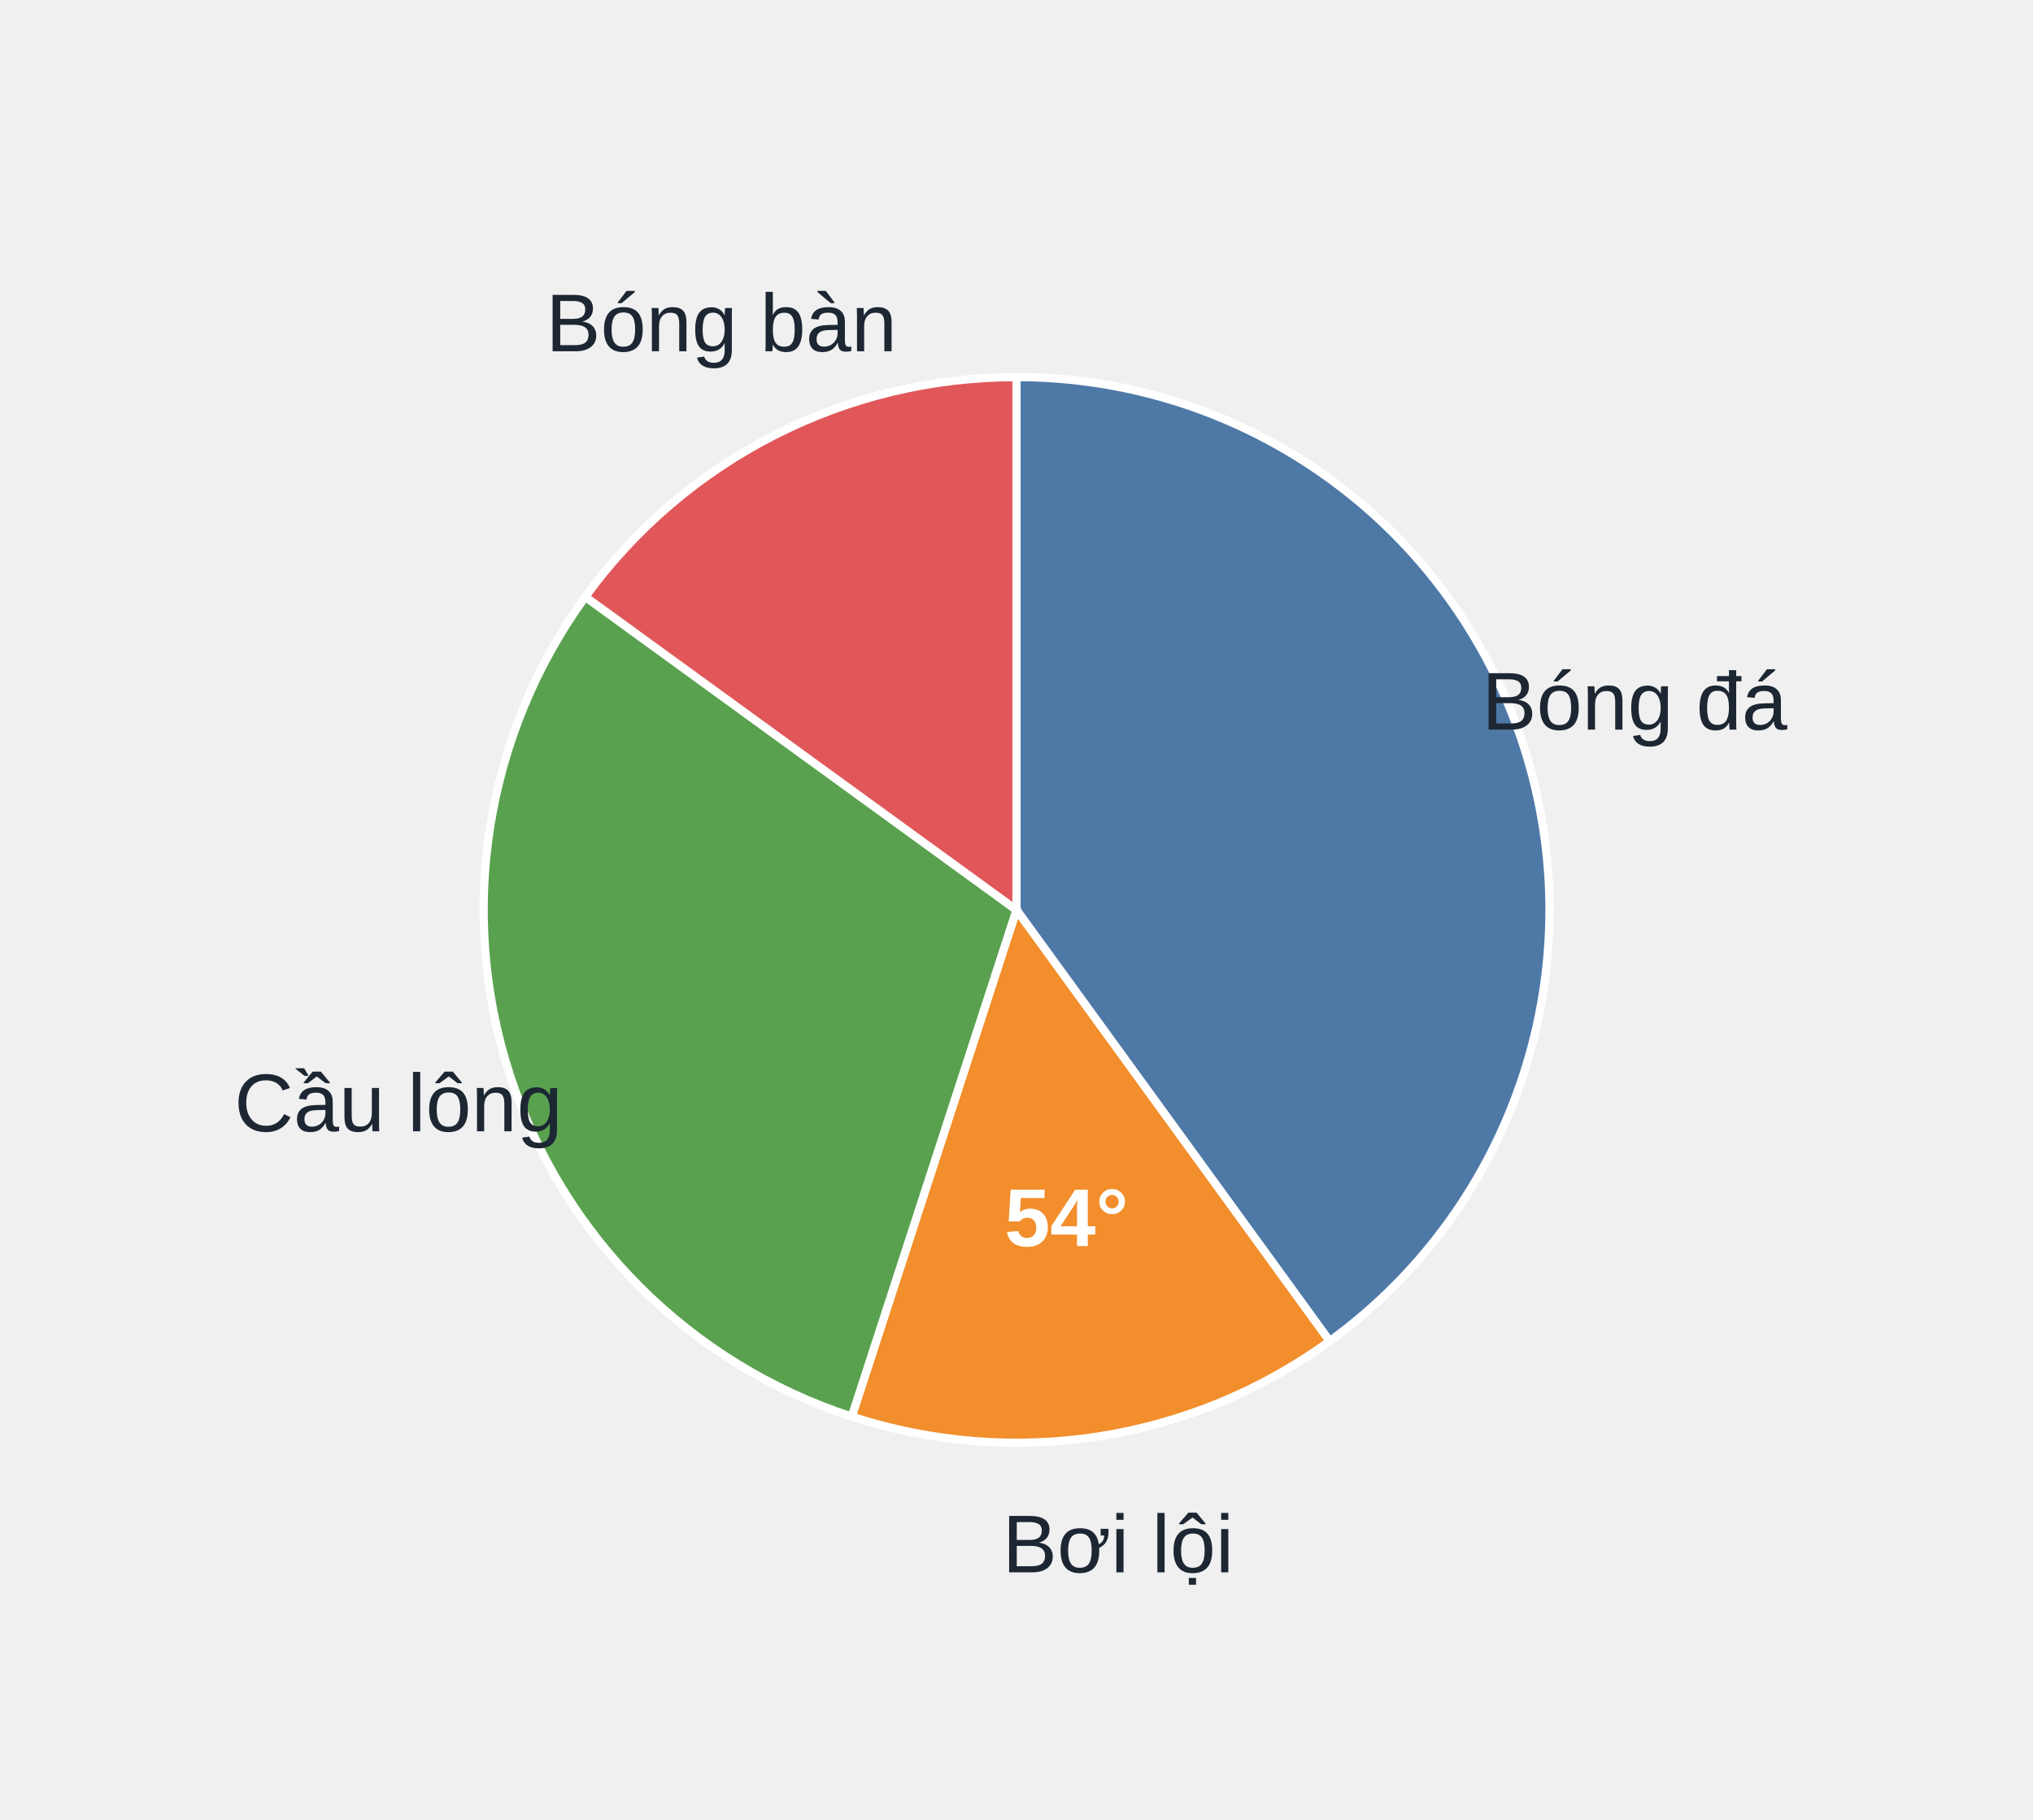
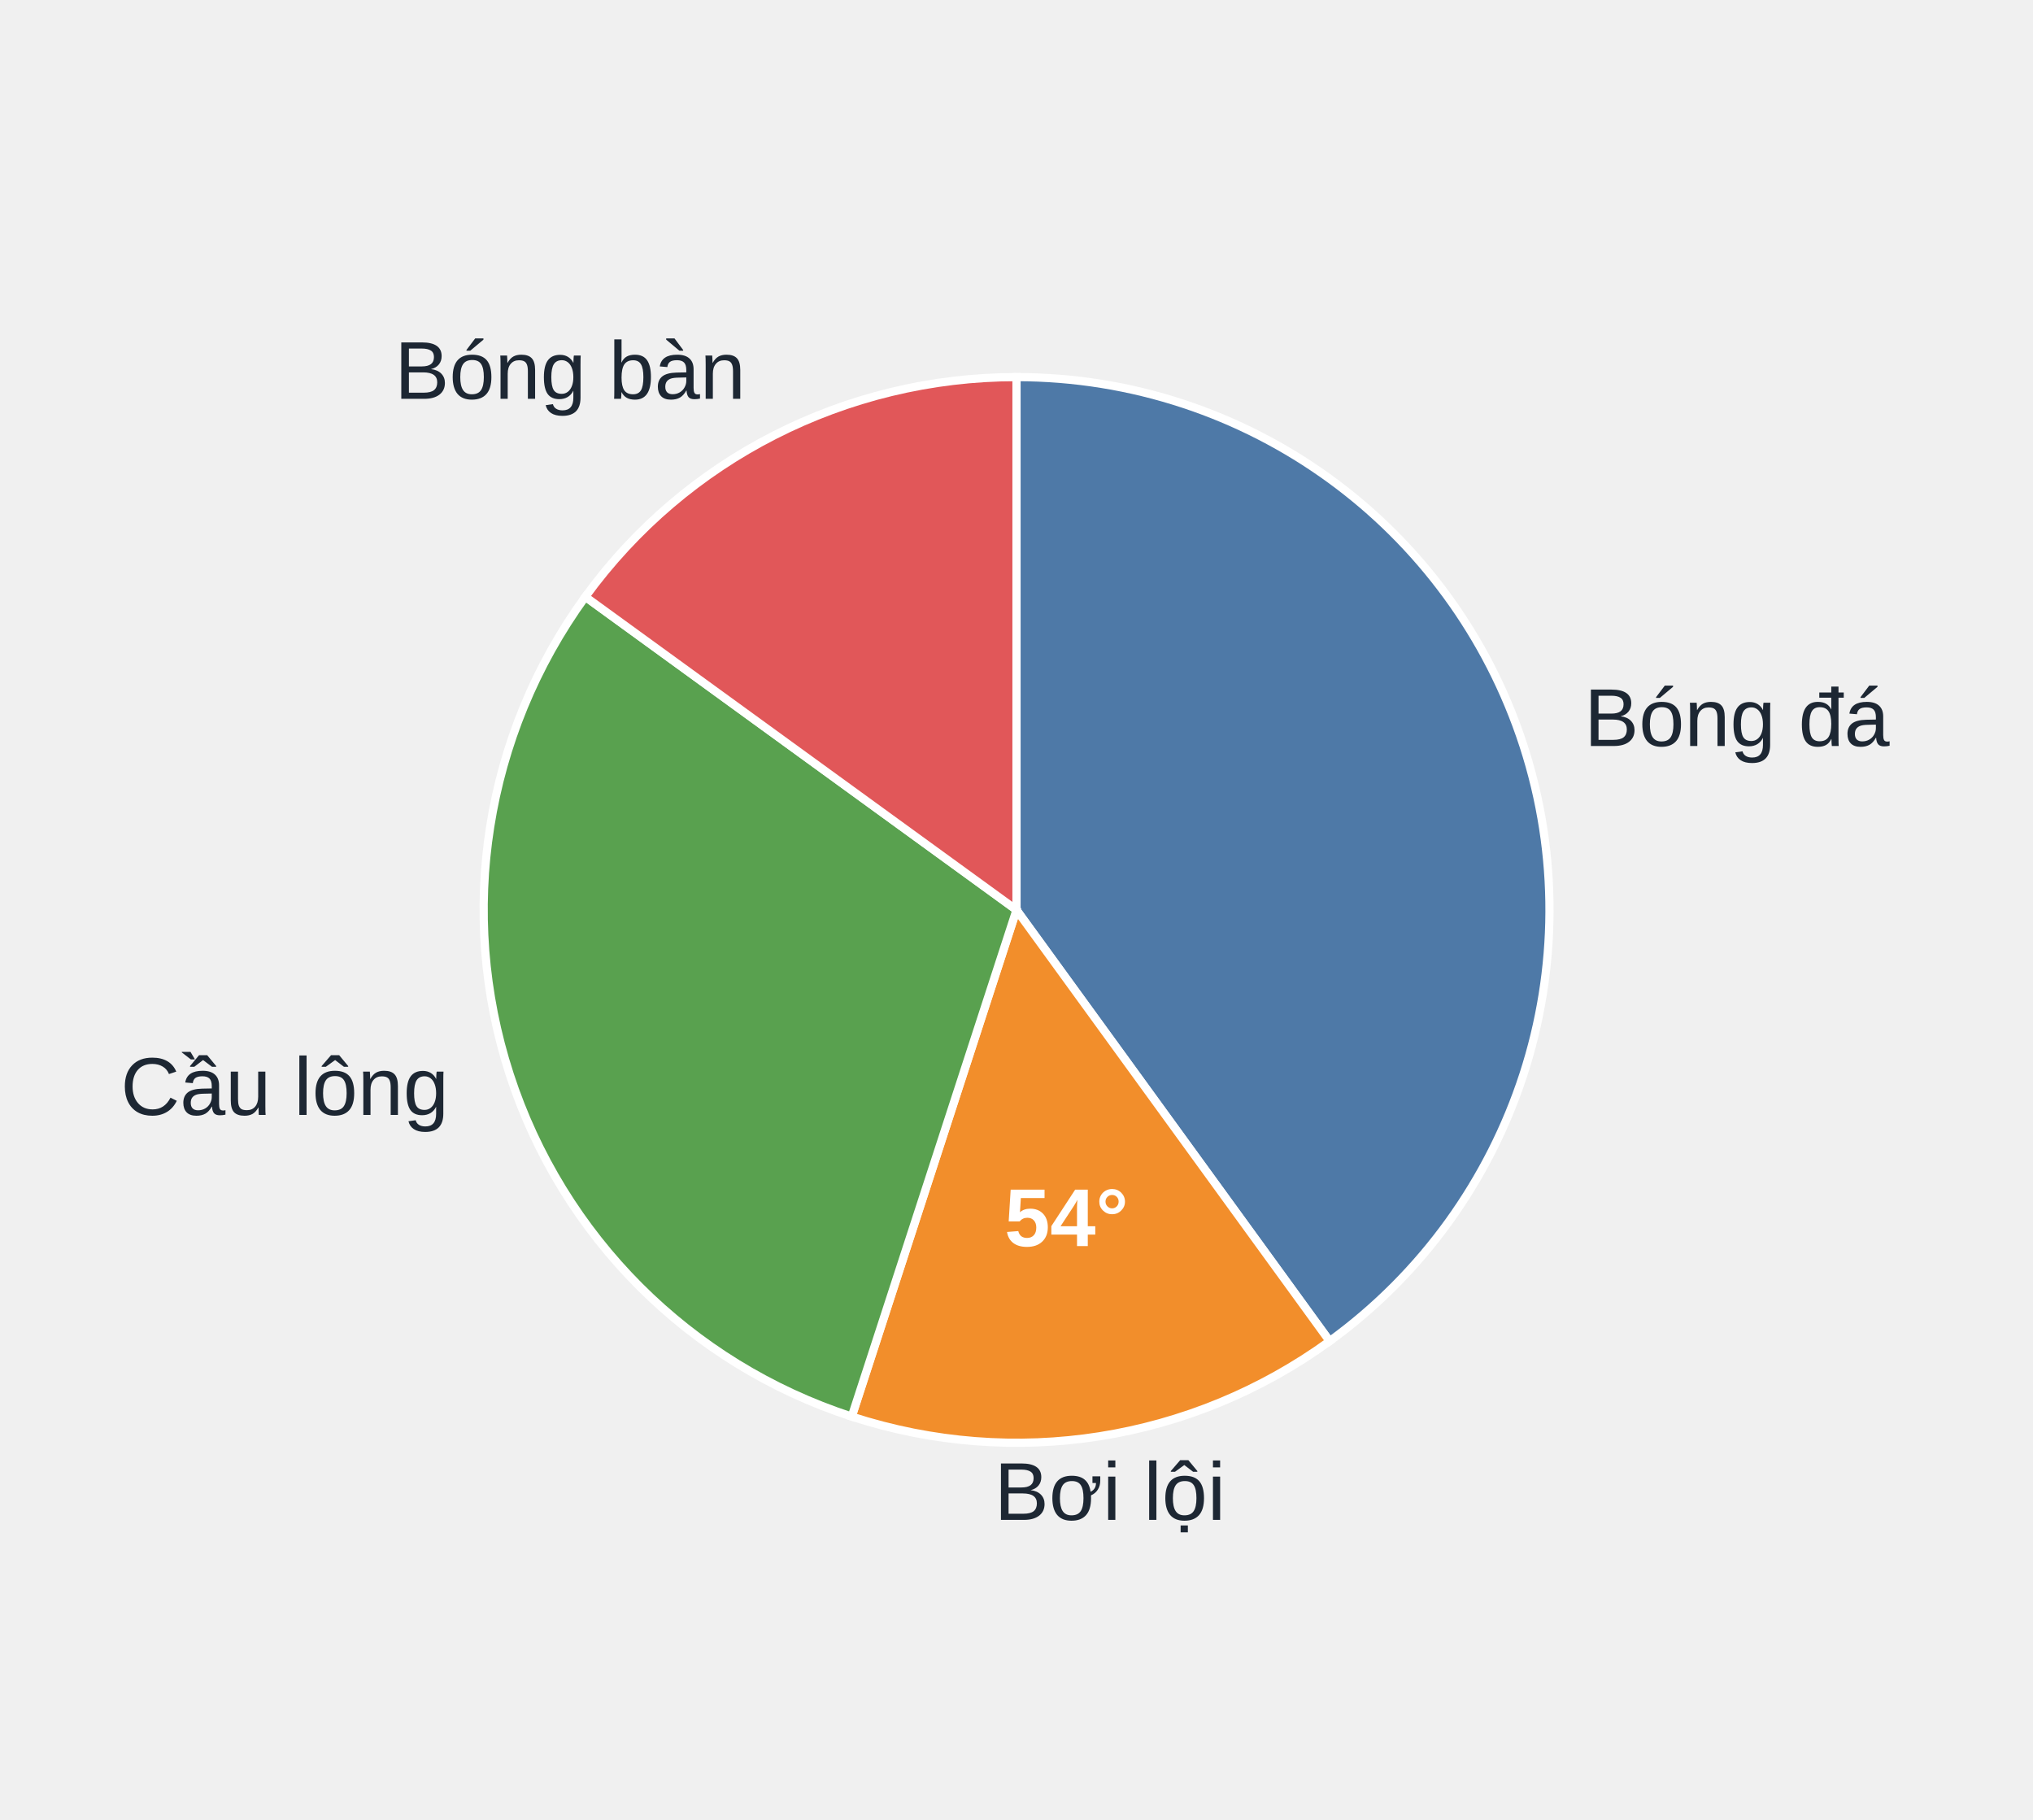
<svg xmlns="http://www.w3.org/2000/svg" viewBox="-48 -32 496 444" font-family="Segoe UI, Arial, sans-serif">
  <path d="M200.0,190.0 L200.0,60.0 A130 130 0 0 1 276.4,295.2 Z" fill="#4e79a7" stroke="#ffffff" stroke-width="2" />
-   <text x="350.8" y="146.0" text-anchor="middle" font-size="20" font-weight="normal" fill="#1d2733">Bóng đá</text>
+   <text x="338.5" y="150.0" text-anchor="start" font-size="20" font-weight="normal" fill="#1d2733">Bóng đá</text>
  <path d="M200.0,190.0 L276.4,295.2 A130 130 0 0 1 159.8,313.6 Z" fill="#f28e2b" stroke="#ffffff" stroke-width="2" />
  <text x="212.2" y="272.0" text-anchor="middle" font-size="20" font-weight="bold" fill="#ffffff">54°</text>
-   <text x="224.8" y="351.6" text-anchor="middle" font-size="20" font-weight="normal" fill="#1d2733">Bơi lội</text>
+   <text x="222.8" y="338.8" text-anchor="middle" font-size="20" font-weight="normal" fill="#1d2733">Bơi lội</text>
  <path d="M200.0,190.0 L159.8,313.6 A130 130 0 0 1 94.8,113.6 Z" fill="#59a14f" stroke="#ffffff" stroke-width="2" />
-   <text x="49.2" y="244.0" text-anchor="middle" font-size="20" font-weight="normal" fill="#1d2733">Cầu lông</text>
+   <text x="61.5" y="240.0" text-anchor="end" font-size="20" font-weight="normal" fill="#1d2733">Cầu lông</text>
  <path d="M200.0,190.0 L94.8,113.6 A130 130 0 0 1 200.0,60.0 Z" fill="#e15759" stroke="#ffffff" stroke-width="2" />
-   <text x="128.0" y="53.7" text-anchor="middle" font-size="20" font-weight="normal" fill="#1d2733">Bóng bàn</text>
+   <text x="133.9" y="65.3" text-anchor="end" font-size="20" font-weight="normal" fill="#1d2733">Bóng bàn</text>
</svg>
